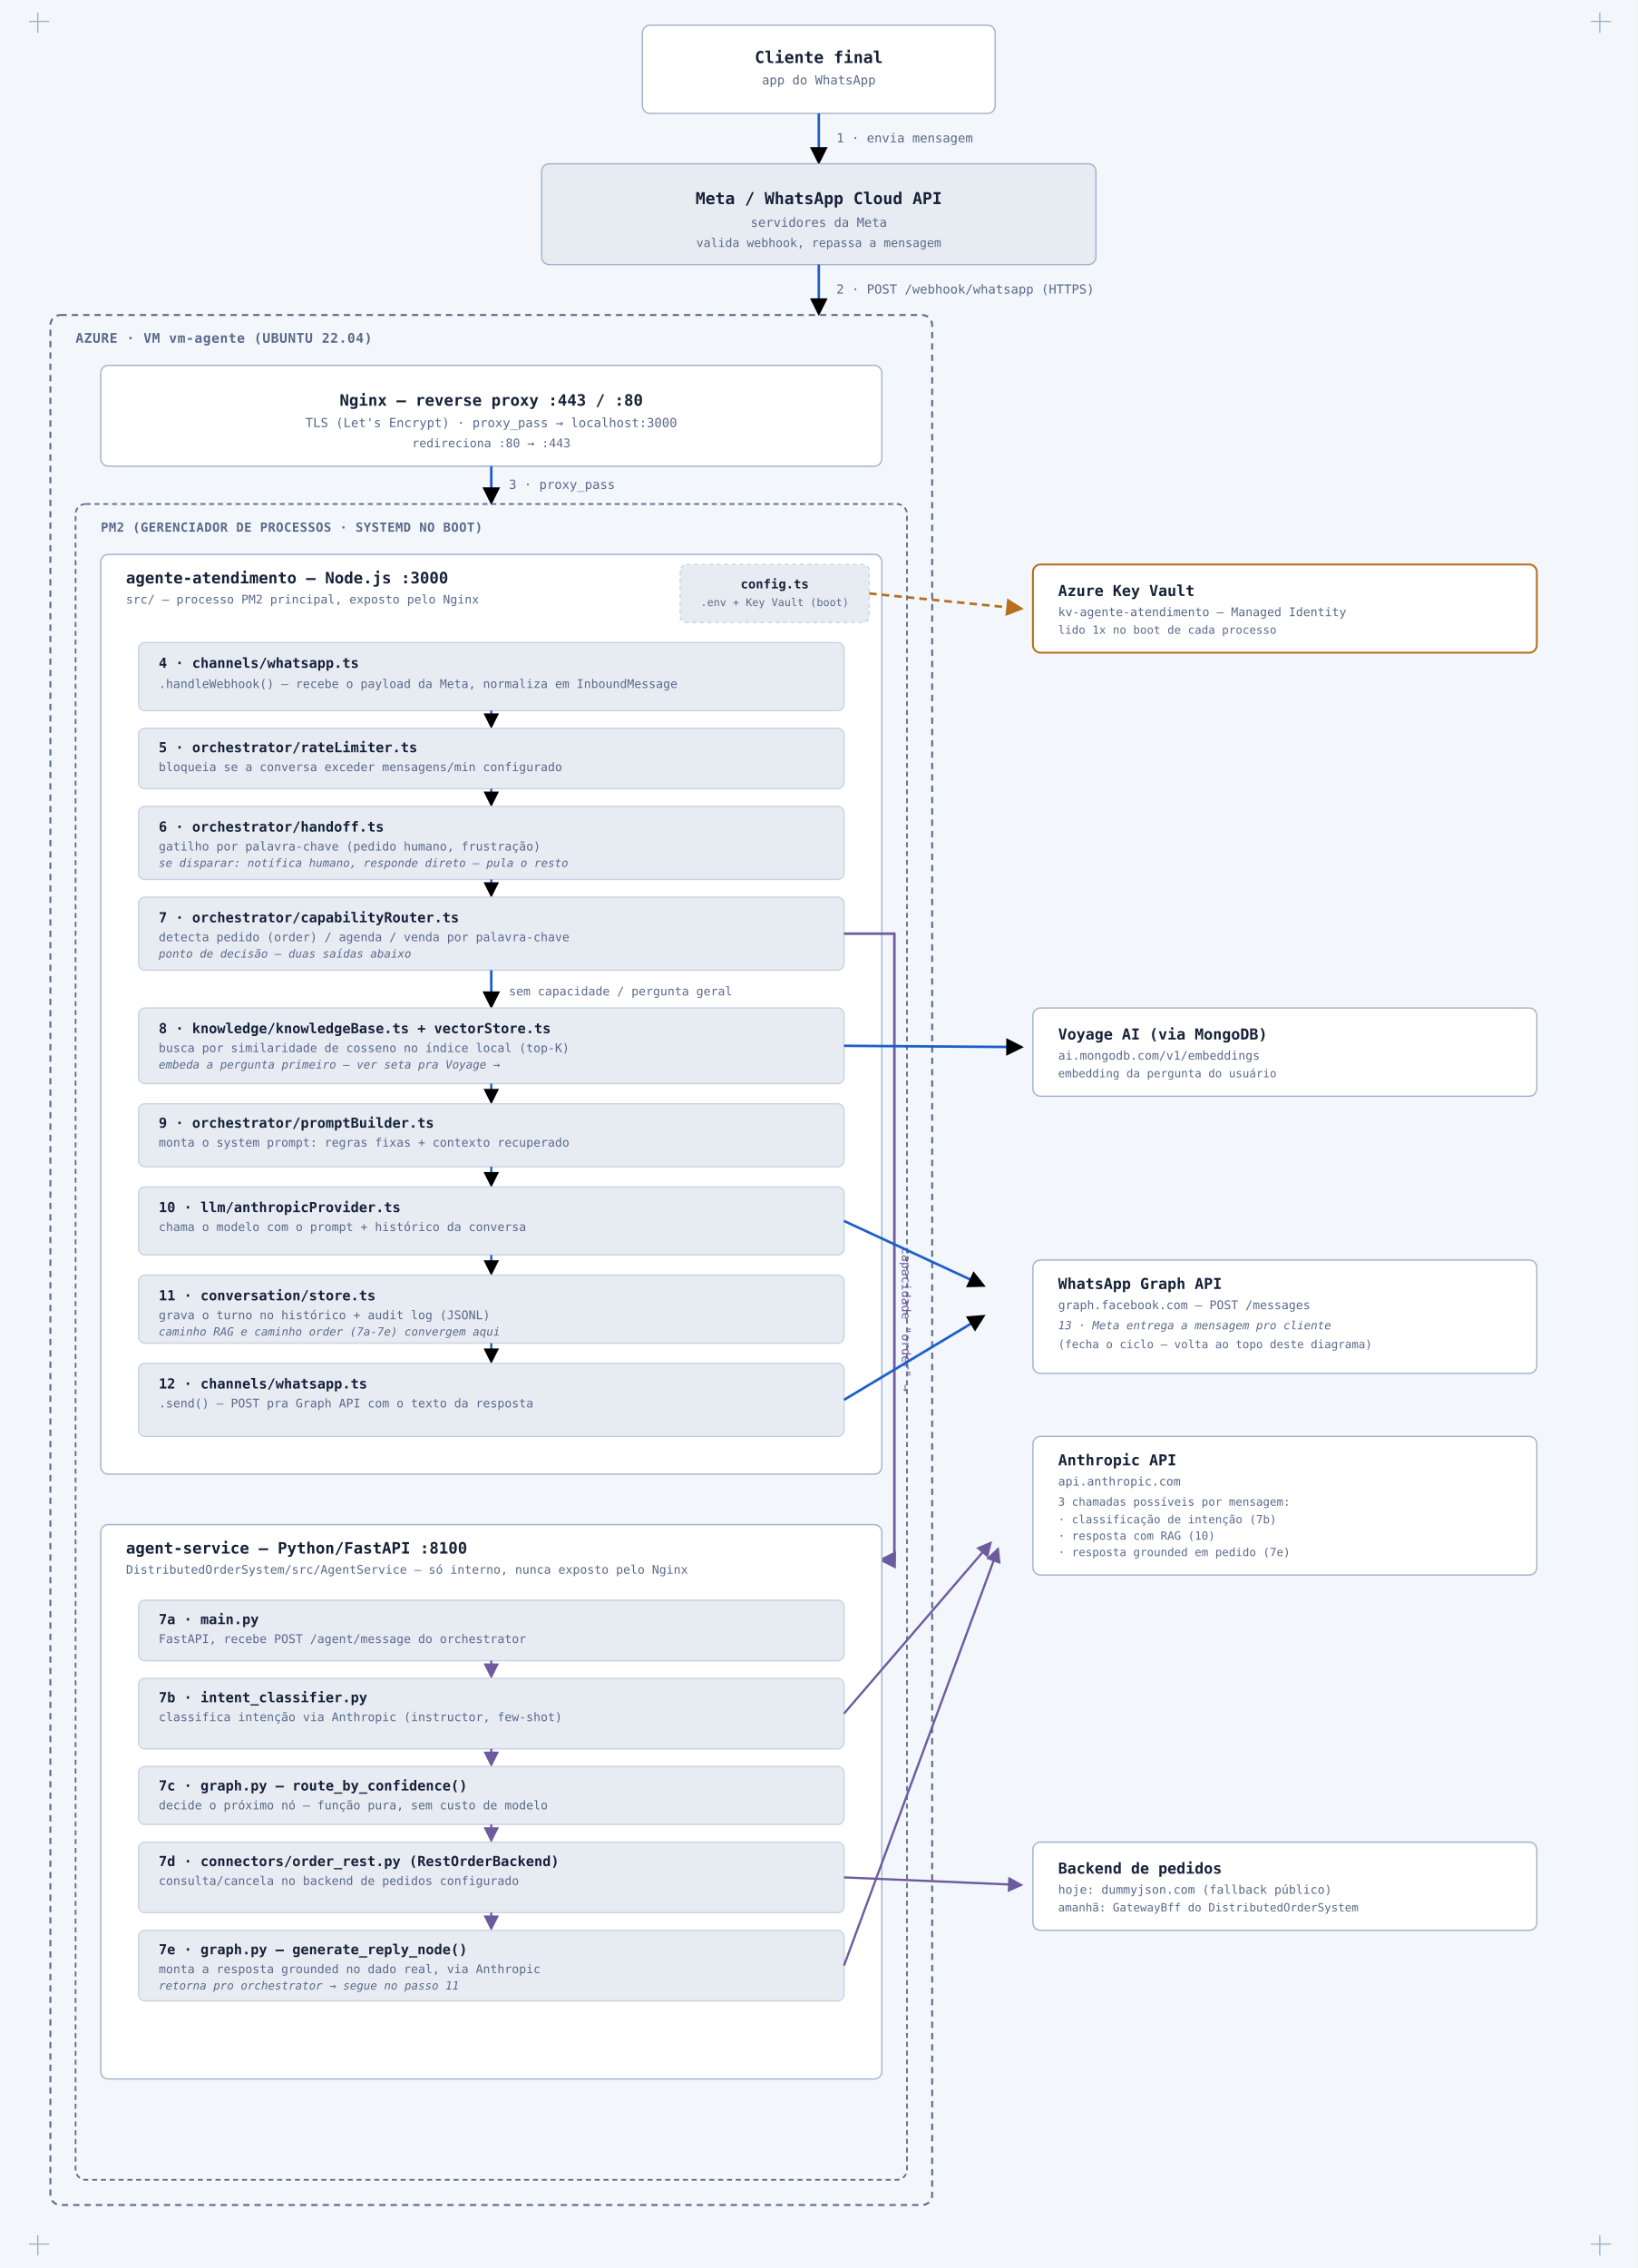
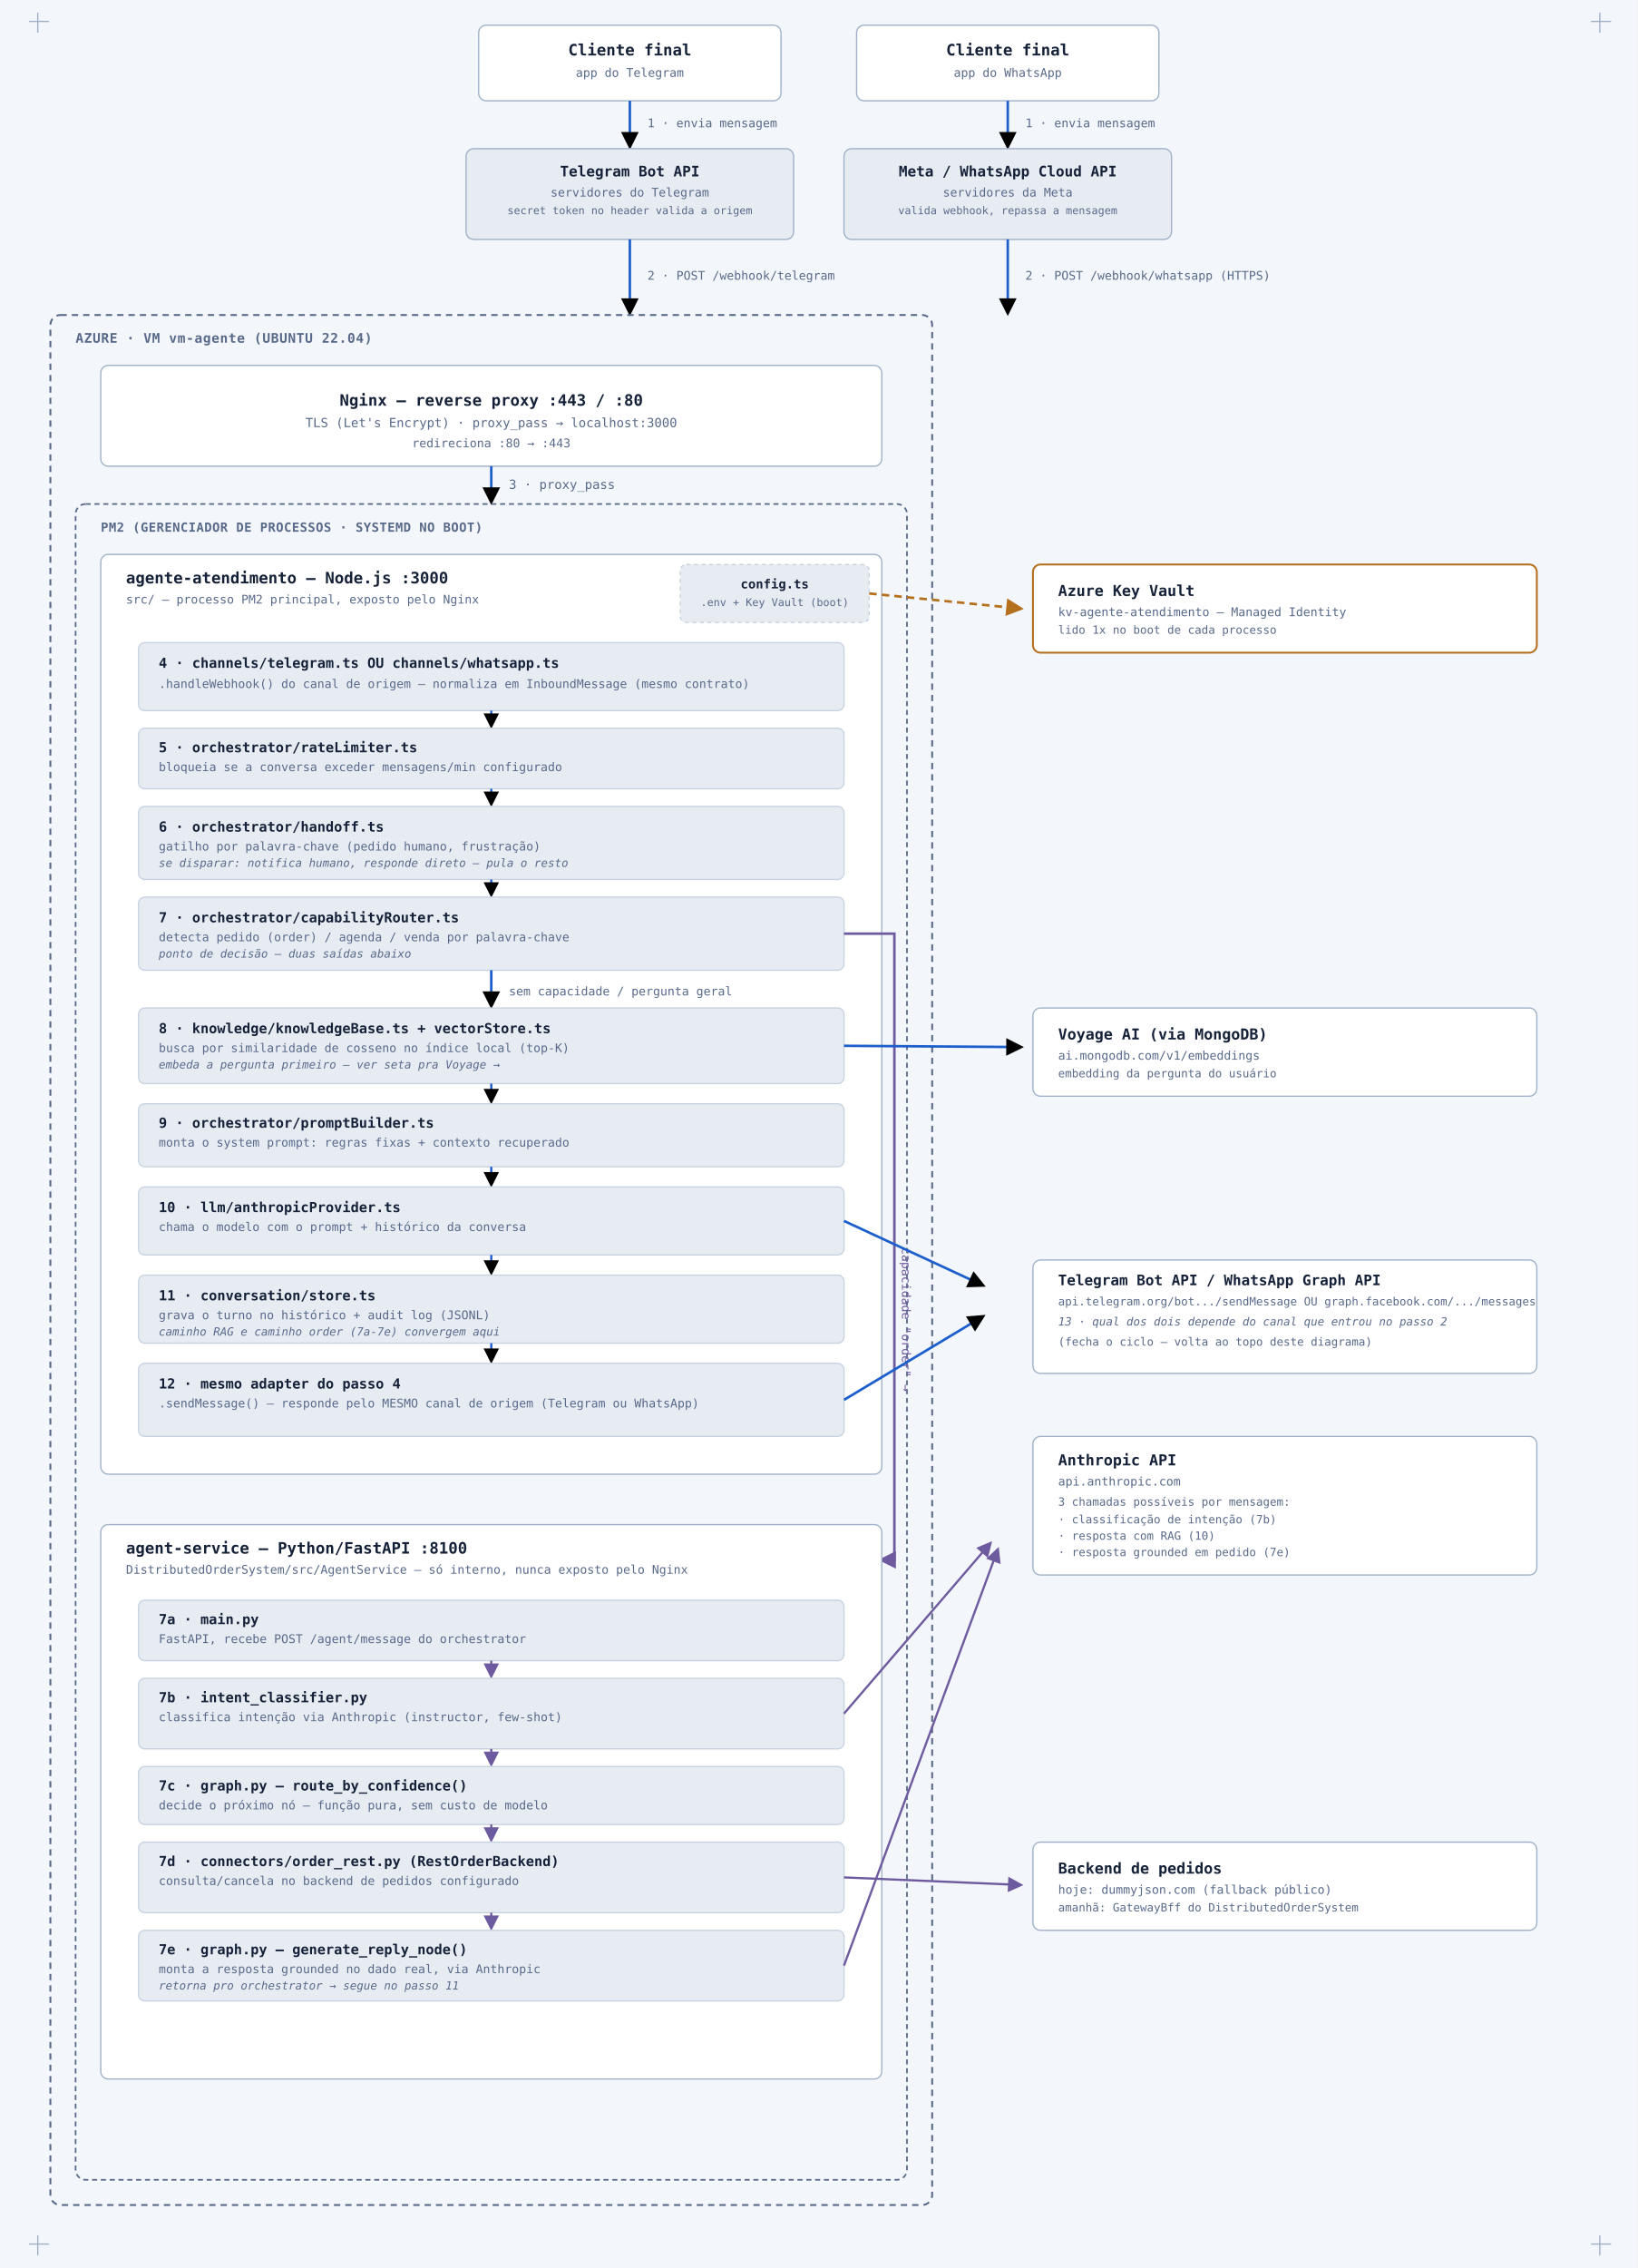
- <svg viewBox="0 0 1300 1800" role="img" aria-label="Diagrama detalhado mostrando o fluxo de uma mensagem do WhatsApp do cliente, passando pela Meta, Nginx, e dentro da VM pelos processos agente-atendimento (Node.js) e agent-service (Python), módulo por módulo, até a resposta ser enviada de volta via WhatsApp Graph API.">
+ <svg viewBox="0 0 1300 1800" role="img" aria-label="Diagrama detalhado mostrando o fluxo de uma mensagem do cliente pelo Telegram ou pelo WhatsApp — os dois convergem no mesmo adapter de canal dentro da VM — passando por Nginx, e pelos processos agente-atendimento (Node.js) e agent-service (Python), módulo por módulo, até a resposta ser enviada de volta pela API do canal de origem.">
  <rect x="0" y="0" width="1300" height="1800" fill="#F3F6FA" />
  <defs>
    <marker id="arrowFlow" viewBox="0 0 10 10" refX="8" refY="5" markerWidth="7" markerHeight="7" orient="auto-start-reverse">
      <path d="M0,0 L10,5 L0,10 z" fill="currentColor" />
    </marker>
    <marker id="arrowSecret" viewBox="0 0 10 10" refX="8" refY="5" markerWidth="7" markerHeight="7" orient="auto-start-reverse">
      <path d="M0,0 L10,5 L0,10 z" fill="#B5701E" />
    </marker>
    <marker id="arrowBranch" viewBox="0 0 10 10" refX="8" refY="5" markerWidth="7" markerHeight="7" orient="auto-start-reverse">
      <path d="M0,0 L10,5 L0,10 z" fill="#6E5A9E" />
    </marker>
  </defs>
  <g stroke="#9FB0C8" stroke-width="1">
    <path d="M30,10 v16 M23,17 h16" />
    <path d="M1270,10 v16 M1263,17 h16" />
    <path d="M30,1774 v16 M23,1781 h16" />
    <path d="M1270,1774 v16 M1263,1781 h16" />
  </g>
  <g font-family="IBM Plex Mono, monospace">
-     <rect x="510" y="20" width="280" height="70" rx="6" fill="#FFFFFF" stroke="#9FB0C8" />
-     <text x="650" y="50" text-anchor="middle" font-size="13" font-weight="700" fill="#152138">Cliente final</text>
-     <text x="650" y="67" text-anchor="middle" font-size="10" fill="#58698A">app do WhatsApp</text>
-     <line x1="650" y1="90" x2="650" y2="128" stroke="#1C5FCC" stroke-width="2" marker-end="url(#arrowFlow)" color="#1C5FCC" />
-     <text x="664" y="113" font-size="10" fill="#58698A">1 · envia mensagem</text>
-     <rect x="430" y="130" width="440" height="80" rx="6" fill="#E7ECF3" stroke="#9FB0C8" />
-     <text x="650" y="162" text-anchor="middle" font-size="13" font-weight="700" fill="#152138">Meta / WhatsApp Cloud API</text>
-     <text x="650" y="180" text-anchor="middle" font-size="10" fill="#58698A">servidores da Meta</text>
-     <text x="650" y="196" text-anchor="middle" font-size="9.5" fill="#58698A">valida webhook, repassa a mensagem</text>
-     <line x1="650" y1="210" x2="650" y2="248" stroke="#1C5FCC" stroke-width="2" marker-end="url(#arrowFlow)" color="#1C5FCC" />
-     <text x="664" y="233" font-size="10" fill="#58698A">2 · POST /webhook/whatsapp (HTTPS)</text>
+     <rect x="380" y="20" width="240" height="60" rx="6" fill="#FFFFFF" stroke="#9FB0C8" />
+     <text x="500" y="44" text-anchor="middle" font-size="12.5" font-weight="700" fill="#152138">Cliente final</text>
+     <text x="500" y="61" text-anchor="middle" font-size="9.5" fill="#58698A">app do Telegram</text>
+     <line x1="500" y1="80" x2="500" y2="116" stroke="#1C5FCC" stroke-width="2" marker-end="url(#arrowFlow)" color="#1C5FCC" />
+     <text x="514" y="101" font-size="9.5" fill="#58698A">1 · envia mensagem</text>
+     <rect x="370" y="118" width="260" height="72" rx="6" fill="#E7ECF3" stroke="#9FB0C8" />
+     <text x="500" y="140" text-anchor="middle" font-size="11.5" font-weight="700" fill="#152138">Telegram Bot API</text>
+     <text x="500" y="156" text-anchor="middle" font-size="9.5" fill="#58698A">servidores do Telegram</text>
+     <text x="500" y="170" text-anchor="middle" font-size="8.5" fill="#58698A">secret token no header valida a origem</text>
+     <line x1="500" y1="190" x2="500" y2="248" stroke="#1C5FCC" stroke-width="2" marker-end="url(#arrowFlow)" color="#1C5FCC" />
+     <text x="514" y="222" font-size="9.5" fill="#58698A">2 · POST /webhook/telegram</text>
+     <rect x="680" y="20" width="240" height="60" rx="6" fill="#FFFFFF" stroke="#9FB0C8" />
+     <text x="800" y="44" text-anchor="middle" font-size="12.5" font-weight="700" fill="#152138">Cliente final</text>
+     <text x="800" y="61" text-anchor="middle" font-size="9.5" fill="#58698A">app do WhatsApp</text>
+     <line x1="800" y1="80" x2="800" y2="116" stroke="#1C5FCC" stroke-width="2" marker-end="url(#arrowFlow)" color="#1C5FCC" />
+     <text x="814" y="101" font-size="9.5" fill="#58698A">1 · envia mensagem</text>
+     <rect x="670" y="118" width="260" height="72" rx="6" fill="#E7ECF3" stroke="#9FB0C8" />
+     <text x="800" y="140" text-anchor="middle" font-size="11.5" font-weight="700" fill="#152138">Meta / WhatsApp Cloud API</text>
+     <text x="800" y="156" text-anchor="middle" font-size="9.5" fill="#58698A">servidores da Meta</text>
+     <text x="800" y="170" text-anchor="middle" font-size="8.5" fill="#58698A">valida webhook, repassa a mensagem</text>
+     <line x1="800" y1="190" x2="800" y2="248" stroke="#1C5FCC" stroke-width="2" marker-end="url(#arrowFlow)" color="#1C5FCC" />
+     <text x="814" y="222" font-size="9.5" fill="#58698A">2 · POST /webhook/whatsapp (HTTPS)</text>
    <rect x="40" y="250" width="700" height="1500" rx="8" fill="none" stroke="#58698A" stroke-width="1.5" stroke-dasharray="5 4" />
    <text x="60" y="272" font-size="10.5" font-weight="600" letter-spacing="0.04em" fill="#58698A">AZURE · VM vm-agente (UBUNTU 22.04)</text>
    <rect x="80" y="290" width="620" height="80" rx="6" fill="#FFFFFF" stroke="#9FB0C8" />
    <text x="390" y="322" text-anchor="middle" font-size="12.5" font-weight="700" fill="#152138">Nginx — reverse proxy :443 / :80</text>
    <text x="390" y="339" text-anchor="middle" font-size="10" fill="#58698A">TLS (Let's Encrypt) · proxy_pass → localhost:3000</text>
    <text x="390" y="355" text-anchor="middle" font-size="9.5" fill="#58698A">redireciona :80 → :443</text>
    <line x1="390" y1="370" x2="390" y2="398" stroke="#1C5FCC" stroke-width="2" marker-end="url(#arrowFlow)" color="#1C5FCC" />
    <text x="404" y="388" font-size="10" fill="#58698A">3 · proxy_pass</text>
    <rect x="60" y="400" width="660" height="1330" rx="8" fill="none" stroke="#58698A" stroke-width="1.3" stroke-dasharray="4 3" />
    <text x="80" y="422" font-size="10" font-weight="600" letter-spacing="0.03em" fill="#58698A">PM2 (GERENCIADOR DE PROCESSOS · SYSTEMD NO BOOT)</text>
    <rect x="80" y="440" width="620" height="730" rx="6" fill="#FFFFFF" stroke="#9FB0C8" />
    <text x="100" y="463" font-size="12.5" font-weight="700" fill="#152138">agente-atendimento — Node.js :3000</text>
    <text x="100" y="479" font-size="9.5" fill="#58698A">src/ — processo PM2 principal, exposto pelo Nginx</text>
    <rect x="540" y="448" width="150" height="46" rx="5" fill="#E7ECF3" stroke="#C7D2E0" stroke-dasharray="3 3" />
    <text x="615" y="467" text-anchor="middle" font-size="10" font-weight="600" fill="#152138">config.ts</text>
    <text x="615" y="481" text-anchor="middle" font-size="8.5" fill="#58698A">.env + Key Vault (boot)</text>
    <rect x="110" y="510" width="560" height="54" rx="5" fill="#E7ECF3" stroke="#C7D2E0" />
-     <text x="126" y="530" font-size="11" font-weight="700" fill="#152138">4 · channels/whatsapp.ts</text>
-     <text x="126" y="546" font-size="9.5" fill="#58698A">.handleWebhook() — recebe o payload da Meta, normaliza em InboundMessage</text>
+     <text x="126" y="530" font-size="11" font-weight="700" fill="#152138">4 · channels/telegram.ts OU channels/whatsapp.ts</text>
+     <text x="126" y="546" font-size="9.5" fill="#58698A">.handleWebhook() do canal de origem — normaliza em InboundMessage (mesmo contrato)</text>
    <line x1="390" y1="564" x2="390" y2="576" stroke="#1C5FCC" stroke-width="1.75" marker-end="url(#arrowFlow)" color="#1C5FCC" />
    <rect x="110" y="578" width="560" height="48" rx="5" fill="#E7ECF3" stroke="#C7D2E0" />
    <text x="126" y="597" font-size="11" font-weight="700" fill="#152138">5 · orchestrator/rateLimiter.ts</text>
    <text x="126" y="612" font-size="9.5" fill="#58698A">bloqueia se a conversa exceder mensagens/min configurado</text>
    <line x1="390" y1="626" x2="390" y2="638" stroke="#1C5FCC" stroke-width="1.75" marker-end="url(#arrowFlow)" color="#1C5FCC" />
    <rect x="110" y="640" width="560" height="58" rx="5" fill="#E7ECF3" stroke="#C7D2E0" />
    <text x="126" y="660" font-size="11" font-weight="700" fill="#152138">6 · orchestrator/handoff.ts</text>
    <text x="126" y="675" font-size="9.5" fill="#58698A">gatilho por palavra-chave (pedido humano, frustração)</text>
    <text x="126" y="688" font-size="9" fill="#58698A" font-style="italic">se disparar: notifica humano, responde direto — pula o resto</text>
    <line x1="390" y1="698" x2="390" y2="710" stroke="#1C5FCC" stroke-width="1.75" marker-end="url(#arrowFlow)" color="#1C5FCC" />
    <rect x="110" y="712" width="560" height="58" rx="5" fill="#E7ECF3" stroke="#C7D2E0" />
    <text x="126" y="732" font-size="11" font-weight="700" fill="#152138">7 · orchestrator/capabilityRouter.ts</text>
    <text x="126" y="747" font-size="9.5" fill="#58698A">detecta pedido (order) / agenda / venda por palavra-chave</text>
    <text x="126" y="760" font-size="9" fill="#58698A" font-style="italic">ponto de decisão — duas saídas abaixo</text>
    <line x1="390" y1="770" x2="390" y2="798" stroke="#1C5FCC" stroke-width="2" marker-end="url(#arrowFlow)" color="#1C5FCC" />
    <text x="404" y="790" font-size="9.5" fill="#58698A">sem capacidade / pergunta geral</text>
    <polyline points="670,741 710,741 710,1238 700,1238" fill="none" stroke="#6E5A9E" stroke-width="2" marker-end="url(#arrowBranch)" />
    <text x="716" y="990" font-size="9.5" fill="#6E5A9E" transform="rotate(90 716 990)">capacidade "order" →</text>
    <rect x="110" y="800" width="560" height="60" rx="5" fill="#E7ECF3" stroke="#C7D2E0" />
    <text x="126" y="820" font-size="11" font-weight="700" fill="#152138">8 · knowledge/knowledgeBase.ts + vectorStore.ts</text>
    <text x="126" y="835" font-size="9.5" fill="#58698A">busca por similaridade de cosseno no índice local (top-K)</text>
    <text x="126" y="848" font-size="9" fill="#58698A" font-style="italic">embeda a pergunta primeiro — ver seta pra Voyage →</text>
    <line x1="670" y1="830" x2="810" y2="831" stroke="#1C5FCC" stroke-width="2" marker-end="url(#arrowFlow)" color="#1C5FCC" />
    <line x1="390" y1="860" x2="390" y2="874" stroke="#1C5FCC" stroke-width="1.75" marker-end="url(#arrowFlow)" color="#1C5FCC" />
    <rect x="110" y="876" width="560" height="50" rx="5" fill="#E7ECF3" stroke="#C7D2E0" />
    <text x="126" y="895" font-size="11" font-weight="700" fill="#152138">9 · orchestrator/promptBuilder.ts</text>
    <text x="126" y="910" font-size="9.5" fill="#58698A">monta o system prompt: regras fixas + contexto recuperado</text>
    <line x1="390" y1="926" x2="390" y2="940" stroke="#1C5FCC" stroke-width="1.75" marker-end="url(#arrowFlow)" color="#1C5FCC" />
    <rect x="110" y="942" width="560" height="54" rx="5" fill="#E7ECF3" stroke="#C7D2E0" />
    <text x="126" y="962" font-size="11" font-weight="700" fill="#152138">10 · llm/anthropicProvider.ts</text>
    <text x="126" y="977" font-size="9.5" fill="#58698A">chama o modelo com o prompt + histórico da conversa</text>
    <line x1="670" y1="969" x2="780" y2="1020" stroke="#1C5FCC" stroke-width="2" marker-end="url(#arrowFlow)" color="#1C5FCC" />
    <line x1="390" y1="996" x2="390" y2="1010" stroke="#1C5FCC" stroke-width="1.75" marker-end="url(#arrowFlow)" color="#1C5FCC" />
    <rect x="110" y="1012" width="560" height="54" rx="5" fill="#E7ECF3" stroke="#C7D2E0" />
    <text x="126" y="1032" font-size="11" font-weight="700" fill="#152138">11 · conversation/store.ts</text>
    <text x="126" y="1047" font-size="9.5" fill="#58698A">grava o turno no histórico + audit log (JSONL)</text>
    <text x="126" y="1060" font-size="9" fill="#58698A" font-style="italic">caminho RAG e caminho order (7a-7e) convergem aqui</text>
    <line x1="390" y1="1066" x2="390" y2="1080" stroke="#1C5FCC" stroke-width="1.75" marker-end="url(#arrowFlow)" color="#1C5FCC" />
    <rect x="110" y="1082" width="560" height="58" rx="5" fill="#E7ECF3" stroke="#C7D2E0" />
-     <text x="126" y="1102" font-size="11" font-weight="700" fill="#152138">12 · channels/whatsapp.ts</text>
-     <text x="126" y="1117" font-size="9.5" fill="#58698A">.send() — POST pra Graph API com o texto da resposta</text>
+     <text x="126" y="1102" font-size="11" font-weight="700" fill="#152138">12 · mesmo adapter do passo 4</text>
+     <text x="126" y="1117" font-size="9.5" fill="#58698A">.sendMessage() — responde pelo MESMO canal de origem (Telegram ou WhatsApp)</text>
    <line x1="670" y1="1111" x2="780" y2="1045" stroke="#1C5FCC" stroke-width="2" marker-end="url(#arrowFlow)" color="#1C5FCC" />
    <rect x="80" y="1210" width="620" height="440" rx="6" fill="#FFFFFF" stroke="#9FB0C8" />
    <text x="100" y="1233" font-size="12.5" font-weight="700" fill="#152138">agent-service — Python/FastAPI :8100</text>
    <text x="100" y="1249" font-size="9.5" fill="#58698A">DistributedOrderSystem/src/AgentService — só interno, nunca exposto pelo Nginx</text>
    <rect x="110" y="1270" width="560" height="48" rx="5" fill="#E7ECF3" stroke="#C7D2E0" />
    <text x="126" y="1289" font-size="11" font-weight="700" fill="#152138">7a · main.py</text>
    <text x="126" y="1304" font-size="9.5" fill="#58698A">FastAPI, recebe POST /agent/message do orchestrator</text>
    <line x1="390" y1="1318" x2="390" y2="1330" stroke="#6E5A9E" stroke-width="1.75" marker-end="url(#arrowBranch)" />
    <rect x="110" y="1332" width="560" height="56" rx="5" fill="#E7ECF3" stroke="#C7D2E0" />
    <text x="126" y="1351" font-size="11" font-weight="700" fill="#152138">7b · intent_classifier.py</text>
    <text x="126" y="1366" font-size="9.5" fill="#58698A">classifica intenção via Anthropic (instructor, few-shot)</text>
    <line x1="670" y1="1360" x2="786" y2="1225" stroke="#6E5A9E" stroke-width="1.75" marker-end="url(#arrowBranch)" />
    <line x1="390" y1="1388" x2="390" y2="1400" stroke="#6E5A9E" stroke-width="1.75" marker-end="url(#arrowBranch)" />
    <rect x="110" y="1402" width="560" height="46" rx="5" fill="#E7ECF3" stroke="#C7D2E0" />
    <text x="126" y="1421" font-size="11" font-weight="700" fill="#152138">7c · graph.py — route_by_confidence()</text>
    <text x="126" y="1436" font-size="9.5" fill="#58698A">decide o próximo nó — função pura, sem custo de modelo</text>
    <line x1="390" y1="1448" x2="390" y2="1460" stroke="#6E5A9E" stroke-width="1.75" marker-end="url(#arrowBranch)" />
    <rect x="110" y="1462" width="560" height="56" rx="5" fill="#E7ECF3" stroke="#C7D2E0" />
    <text x="126" y="1481" font-size="11" font-weight="700" fill="#152138">7d · connectors/order_rest.py (RestOrderBackend)</text>
    <text x="126" y="1496" font-size="9.5" fill="#58698A">consulta/cancela no backend de pedidos configurado</text>
    <line x1="670" y1="1490" x2="810" y2="1496" stroke="#6E5A9E" stroke-width="1.75" marker-end="url(#arrowBranch)" />
    <line x1="390" y1="1518" x2="390" y2="1530" stroke="#6E5A9E" stroke-width="1.75" marker-end="url(#arrowBranch)" />
    <rect x="110" y="1532" width="560" height="56" rx="5" fill="#E7ECF3" stroke="#C7D2E0" />
    <text x="126" y="1551" font-size="11" font-weight="700" fill="#152138">7e · graph.py — generate_reply_node()</text>
    <text x="126" y="1566" font-size="9.5" fill="#58698A">monta a resposta grounded no dado real, via Anthropic</text>
    <text x="126" y="1579" font-size="9" fill="#58698A" font-style="italic">retorna pro orchestrator → segue no passo 11</text>
    <line x1="670" y1="1560" x2="792" y2="1230" stroke="#6E5A9E" stroke-width="1.75" marker-end="url(#arrowBranch)" />
  </g>
  <g font-family="IBM Plex Mono, monospace">
    <rect x="820" y="448" width="400" height="70" rx="6" fill="#FFFFFF" stroke="#B5701E" stroke-width="1.5" />
    <text x="840" y="473" font-size="12" font-weight="700" fill="#152138">Azure Key Vault</text>
    <text x="840" y="489" font-size="9.5" fill="#58698A">kv-agente-atendimento — Managed Identity</text>
    <text x="840" y="503" font-size="9" fill="#58698A">lido 1x no boot de cada processo</text>
    <line x1="690" y1="471" x2="810" y2="483" stroke="#B5701E" stroke-width="2" stroke-dasharray="6 4" marker-end="url(#arrowSecret)" />
    <rect x="820" y="800" width="400" height="70" rx="6" fill="#FFFFFF" stroke="#9FB0C8" />
    <text x="840" y="825" font-size="12" font-weight="700" fill="#152138">Voyage AI (via MongoDB)</text>
    <text x="840" y="841" font-size="9.5" fill="#58698A">ai.mongodb.com/v1/embeddings</text>
    <text x="840" y="855" font-size="9" fill="#58698A">embedding da pergunta do usuário</text>
    <rect x="820" y="1000" width="400" height="90" rx="6" fill="#FFFFFF" stroke="#9FB0C8" />
-     <text x="840" y="1023" font-size="12" font-weight="700" fill="#152138">WhatsApp Graph API</text>
-     <text x="840" y="1039" font-size="9.5" fill="#58698A">graph.facebook.com — POST /messages</text>
-     <text x="840" y="1055" font-size="9" fill="#58698A" font-style="italic">13 · Meta entrega a mensagem pro cliente</text>
-     <text x="840" y="1070" font-size="9" fill="#58698A">(fecha o ciclo — volta ao topo deste diagrama)</text>
+     <text x="840" y="1020" font-size="11.5" font-weight="700" fill="#152138">Telegram Bot API / WhatsApp Graph API</text>
+     <text x="840" y="1036" font-size="9" fill="#58698A">api.telegram.org/bot.../sendMessage OU graph.facebook.com/.../messages</text>
+     <text x="840" y="1052" font-size="9" fill="#58698A" font-style="italic">13 · qual dos dois depende do canal que entrou no passo 2</text>
+     <text x="840" y="1068" font-size="9" fill="#58698A">(fecha o ciclo — volta ao topo deste diagrama)</text>
    <rect x="820" y="1140" width="400" height="110" rx="6" fill="#FFFFFF" stroke="#9FB0C8" />
    <text x="840" y="1163" font-size="12" font-weight="700" fill="#152138">Anthropic API</text>
    <text x="840" y="1179" font-size="9.5" fill="#58698A">api.anthropic.com</text>
    <text x="840" y="1195" font-size="9" fill="#58698A">3 chamadas possíveis por mensagem:</text>
    <text x="840" y="1209" font-size="9" fill="#58698A">· classificação de intenção (7b)</text>
    <text x="840" y="1222" font-size="9" fill="#58698A">· resposta com RAG (10)</text>
    <text x="840" y="1235" font-size="9" fill="#58698A">· resposta grounded em pedido (7e)</text>
    <rect x="820" y="1462" width="400" height="70" rx="6" fill="#FFFFFF" stroke="#9FB0C8" />
    <text x="840" y="1487" font-size="12" font-weight="700" fill="#152138">Backend de pedidos</text>
    <text x="840" y="1503" font-size="9.5" fill="#58698A">hoje: dummyjson.com (fallback público)</text>
    <text x="840" y="1517" font-size="9" fill="#58698A">amanhã: GatewayBff do DistributedOrderSystem</text>
  </g>
</svg>
